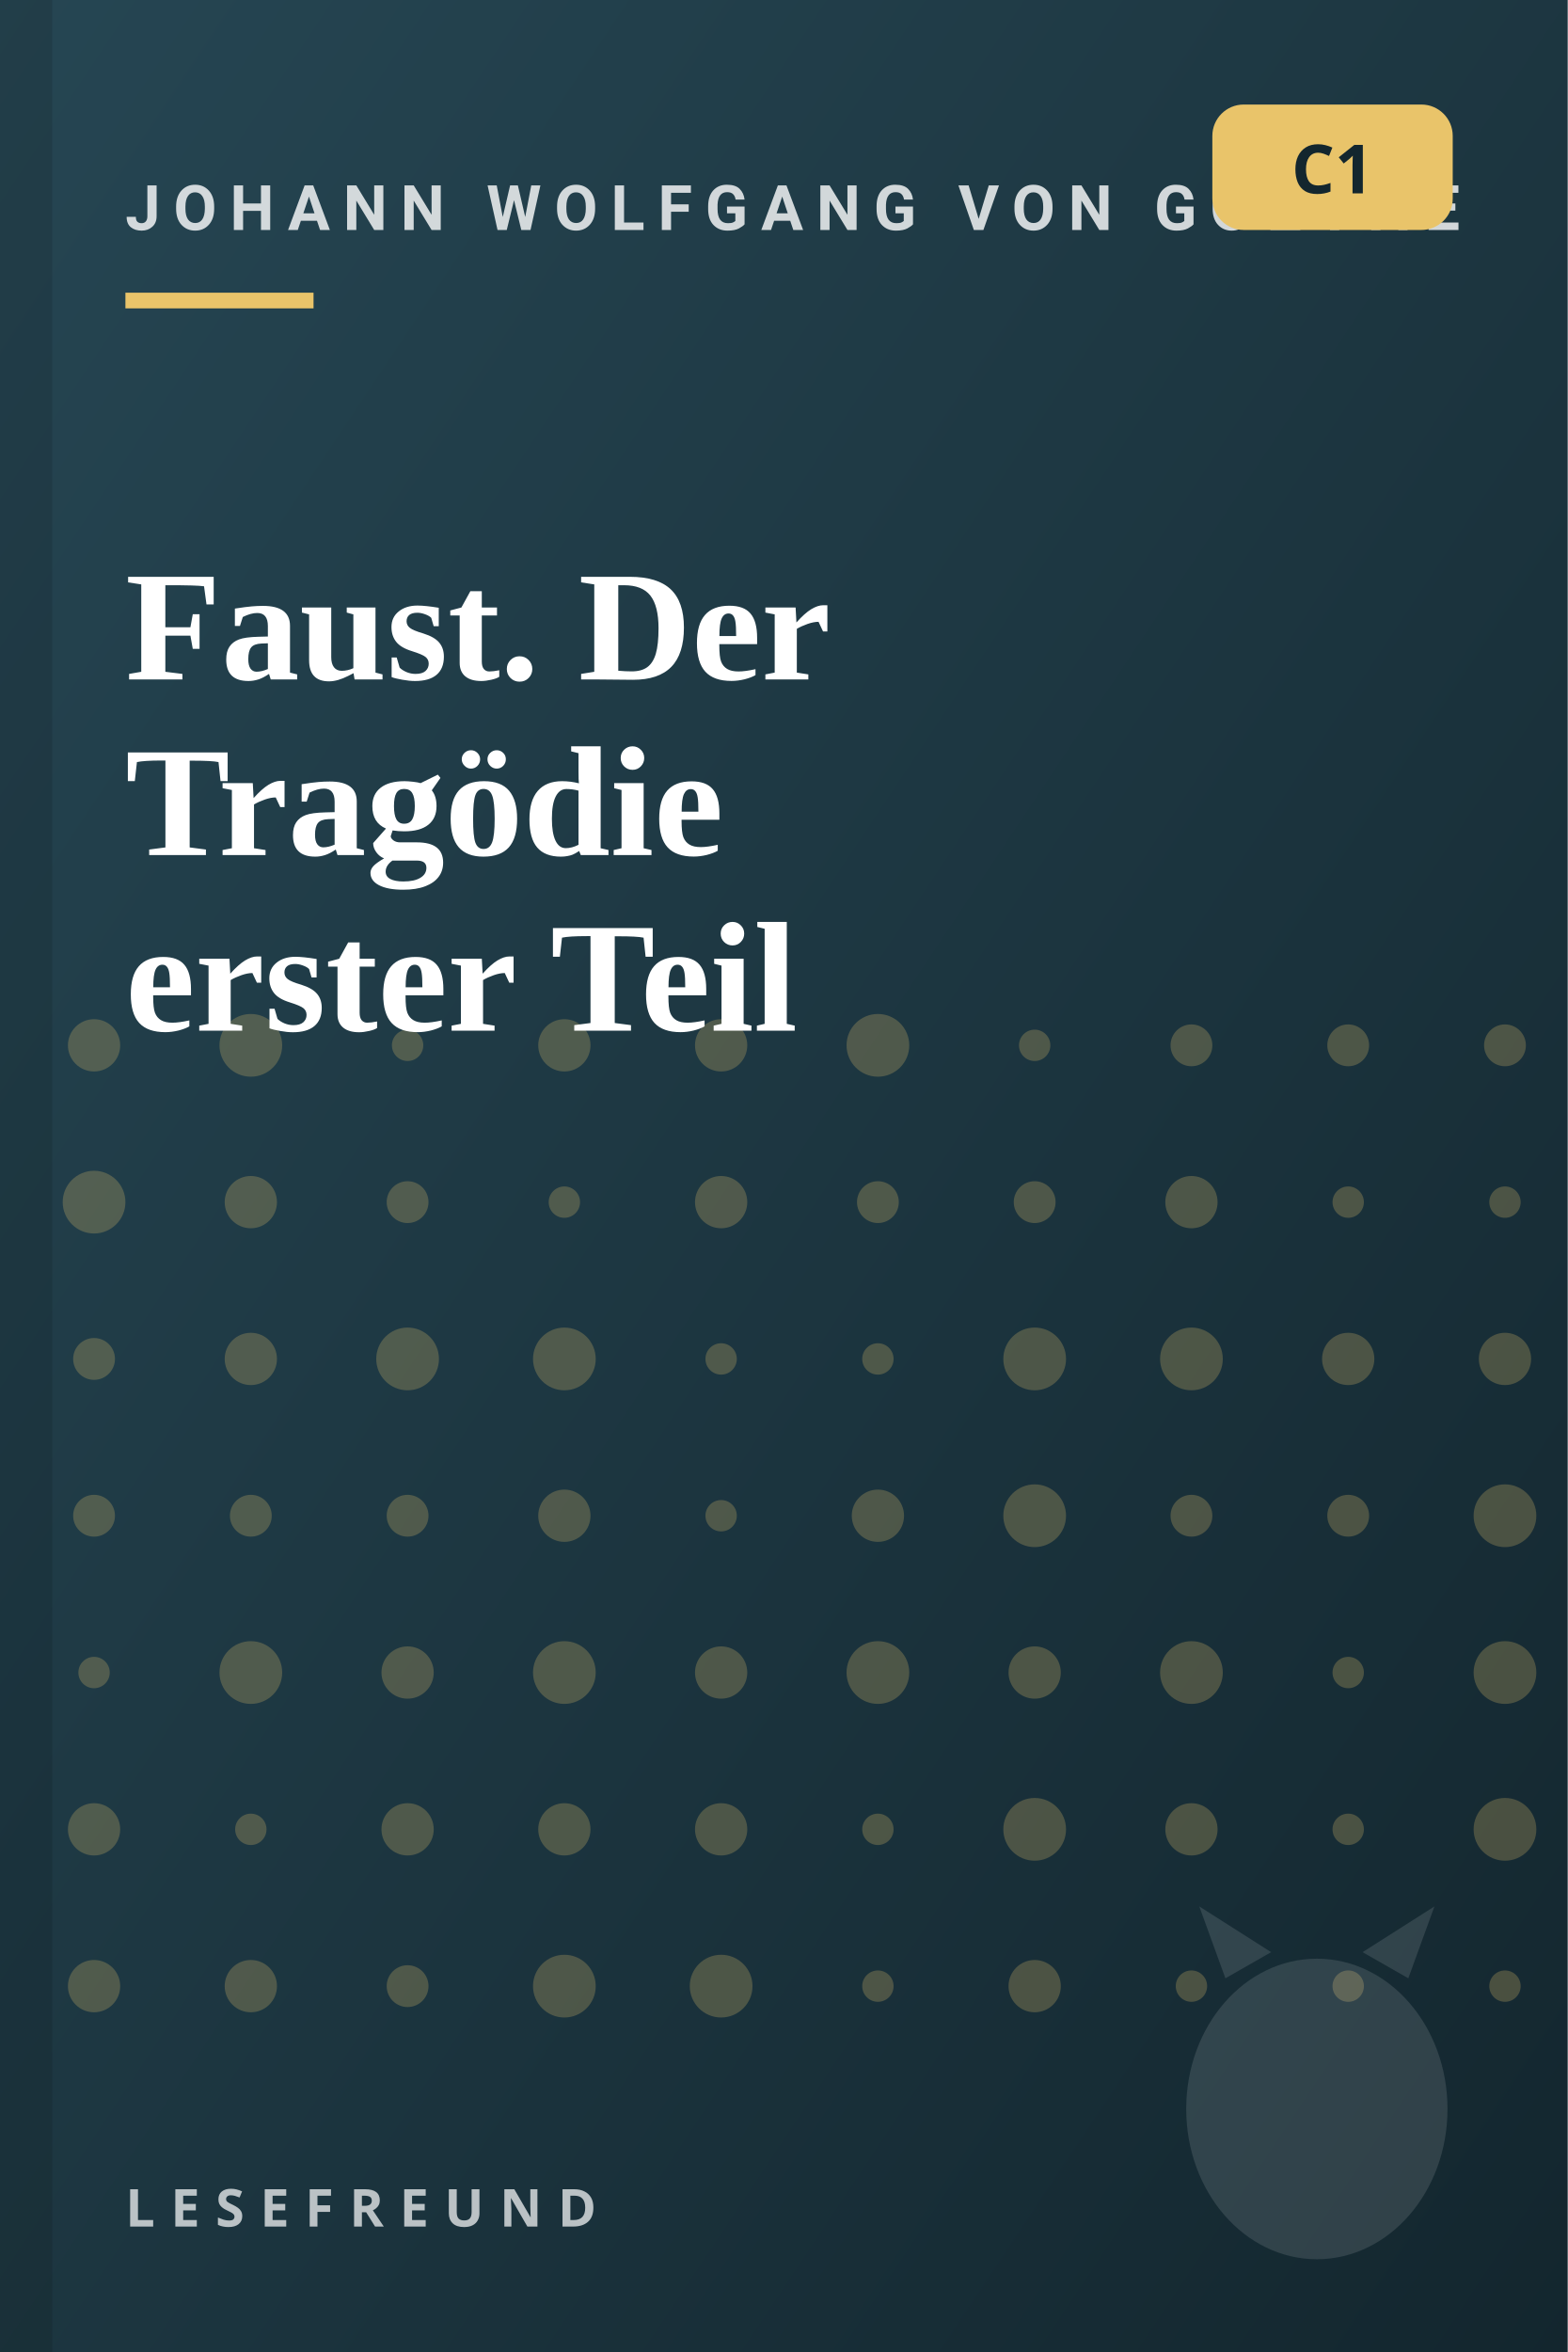
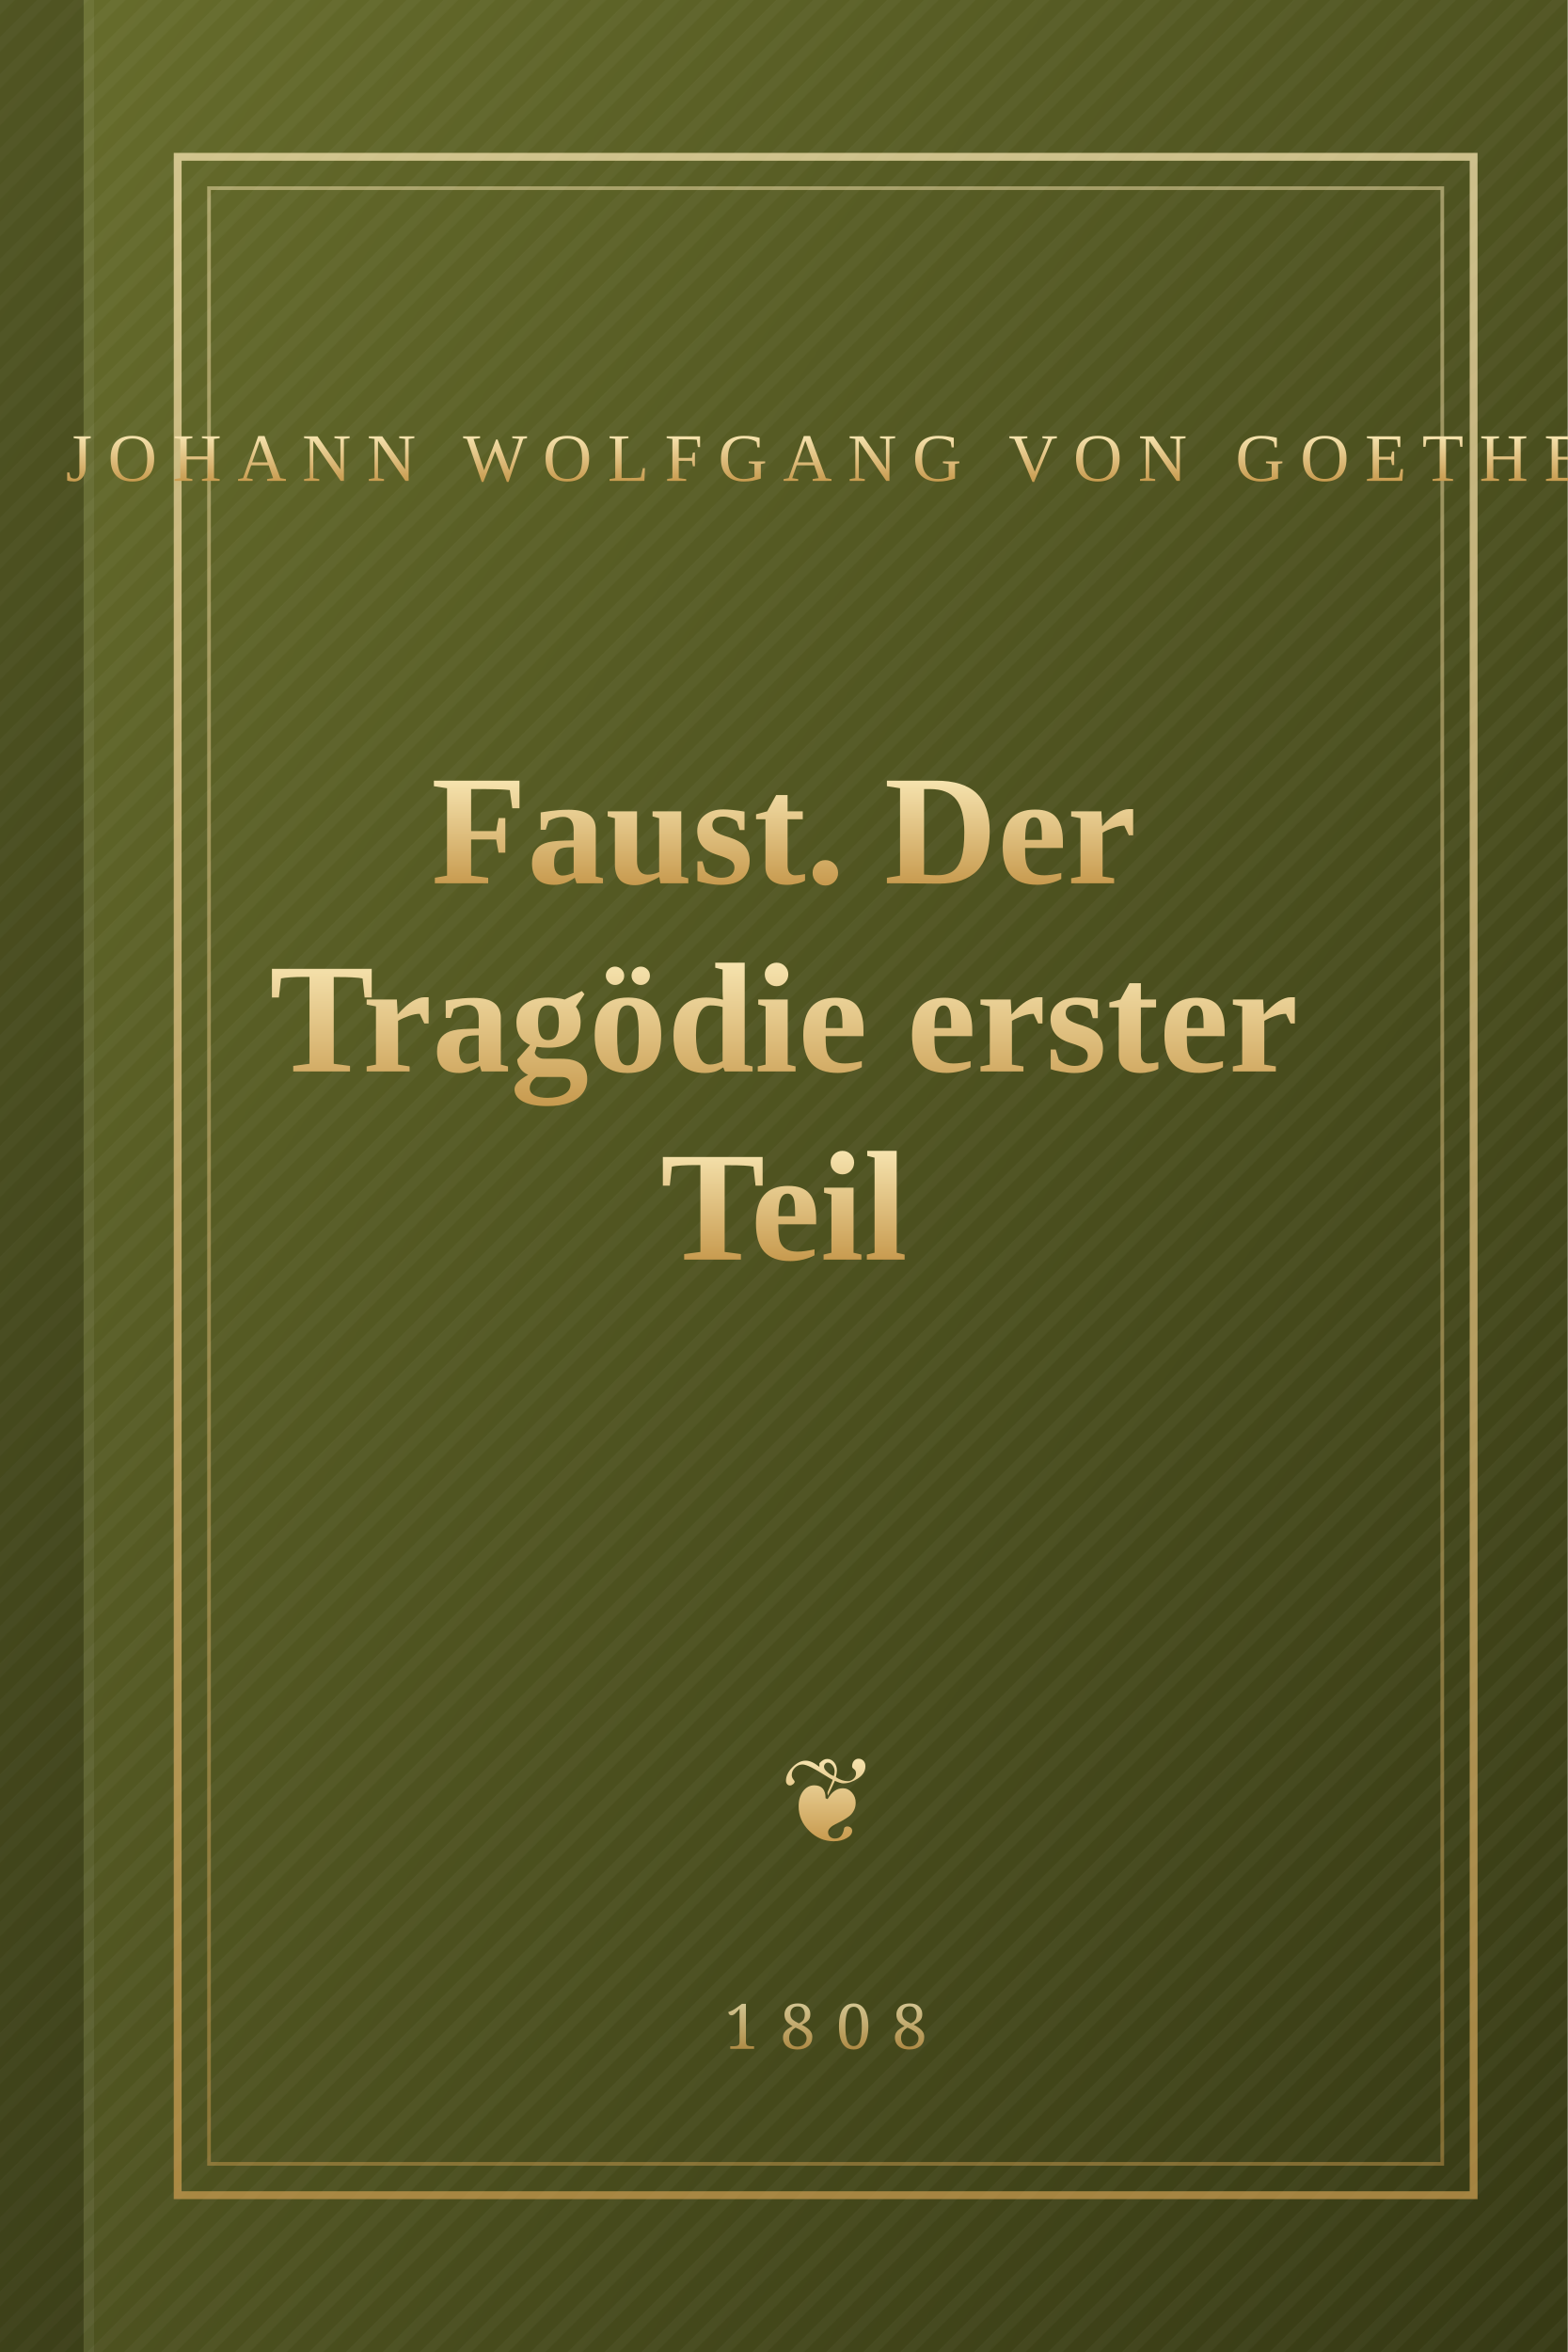
<svg xmlns="http://www.w3.org/2000/svg" viewBox="0 0 300 450" width="300" height="450">
  <defs>
-     <linearGradient id="g" x1="0" y1="0" x2="1" y2="1">
-       <stop offset="0" stop-color="#264653" />
-       <stop offset="1" stop-color="#13262e" />
+     <linearGradient id="c" x1="0" y1="0" x2="1" y2="1">
+       <stop offset="0" stop-color="hsl(65 42% 30%)" />
+       <stop offset="1" stop-color="hsl(65 48% 15%)" />
+     </linearGradient>
+     <pattern id="w" width="5" height="5" patternUnits="userSpaceOnUse" patternTransform="rotate(45)">
+       <rect width="2" height="5" fill="#fff" opacity=".035" />
+     </pattern>
+     <linearGradient id="g" x1="0" y1="0" x2="0" y2="1">
+       <stop offset="0" stop-color="#f6e3ae" />
+       <stop offset="1" stop-color="#c79a4e" />
    </linearGradient>
  </defs>
-   <rect width="300" height="450" fill="url(#g)" />
-   <circle cx="18" cy="200" r="5" fill="#e9c46a" opacity=".25" />
-   <circle cx="48" cy="200" r="6" fill="#e9c46a" opacity=".25" />
-   <circle cx="78" cy="200" r="3" fill="#e9c46a" opacity=".25" />
-   <circle cx="108" cy="200" r="5" fill="#e9c46a" opacity=".25" />
-   <circle cx="138" cy="200" r="5" fill="#e9c46a" opacity=".25" />
-   <circle cx="168" cy="200" r="6" fill="#e9c46a" opacity=".25" />
-   <circle cx="198" cy="200" r="3" fill="#e9c46a" opacity=".25" />
-   <circle cx="228" cy="200" r="4" fill="#e9c46a" opacity=".25" />
-   <circle cx="258" cy="200" r="4" fill="#e9c46a" opacity=".25" />
-   <circle cx="288" cy="200" r="4" fill="#e9c46a" opacity=".25" />
-   <circle cx="18" cy="230" r="6" fill="#e9c46a" opacity=".25" />
-   <circle cx="48" cy="230" r="5" fill="#e9c46a" opacity=".25" />
-   <circle cx="78" cy="230" r="4" fill="#e9c46a" opacity=".25" />
-   <circle cx="108" cy="230" r="3" fill="#e9c46a" opacity=".25" />
-   <circle cx="138" cy="230" r="5" fill="#e9c46a" opacity=".25" />
-   <circle cx="168" cy="230" r="4" fill="#e9c46a" opacity=".25" />
-   <circle cx="198" cy="230" r="4" fill="#e9c46a" opacity=".25" />
-   <circle cx="228" cy="230" r="5" fill="#e9c46a" opacity=".25" />
-   <circle cx="258" cy="230" r="3" fill="#e9c46a" opacity=".25" />
-   <circle cx="288" cy="230" r="3" fill="#e9c46a" opacity=".25" />
-   <circle cx="18" cy="260" r="4" fill="#e9c46a" opacity=".25" />
-   <circle cx="48" cy="260" r="5" fill="#e9c46a" opacity=".25" />
-   <circle cx="78" cy="260" r="6" fill="#e9c46a" opacity=".25" />
-   <circle cx="108" cy="260" r="6" fill="#e9c46a" opacity=".25" />
-   <circle cx="138" cy="260" r="3" fill="#e9c46a" opacity=".25" />
-   <circle cx="168" cy="260" r="3" fill="#e9c46a" opacity=".25" />
-   <circle cx="198" cy="260" r="6" fill="#e9c46a" opacity=".25" />
-   <circle cx="228" cy="260" r="6" fill="#e9c46a" opacity=".25" />
-   <circle cx="258" cy="260" r="5" fill="#e9c46a" opacity=".25" />
-   <circle cx="288" cy="260" r="5" fill="#e9c46a" opacity=".25" />
-   <circle cx="18" cy="290" r="4" fill="#e9c46a" opacity=".25" />
-   <circle cx="48" cy="290" r="4" fill="#e9c46a" opacity=".25" />
-   <circle cx="78" cy="290" r="4" fill="#e9c46a" opacity=".25" />
-   <circle cx="108" cy="290" r="5" fill="#e9c46a" opacity=".25" />
-   <circle cx="138" cy="290" r="3" fill="#e9c46a" opacity=".25" />
-   <circle cx="168" cy="290" r="5" fill="#e9c46a" opacity=".25" />
-   <circle cx="198" cy="290" r="6" fill="#e9c46a" opacity=".25" />
-   <circle cx="228" cy="290" r="4" fill="#e9c46a" opacity=".25" />
-   <circle cx="258" cy="290" r="4" fill="#e9c46a" opacity=".25" />
-   <circle cx="288" cy="290" r="6" fill="#e9c46a" opacity=".25" />
-   <circle cx="18" cy="320" r="3" fill="#e9c46a" opacity=".25" />
-   <circle cx="48" cy="320" r="6" fill="#e9c46a" opacity=".25" />
-   <circle cx="78" cy="320" r="5" fill="#e9c46a" opacity=".25" />
-   <circle cx="108" cy="320" r="6" fill="#e9c46a" opacity=".25" />
-   <circle cx="138" cy="320" r="5" fill="#e9c46a" opacity=".25" />
-   <circle cx="168" cy="320" r="6" fill="#e9c46a" opacity=".25" />
-   <circle cx="198" cy="320" r="5" fill="#e9c46a" opacity=".25" />
-   <circle cx="228" cy="320" r="6" fill="#e9c46a" opacity=".25" />
-   <circle cx="258" cy="320" r="3" fill="#e9c46a" opacity=".25" />
-   <circle cx="288" cy="320" r="6" fill="#e9c46a" opacity=".25" />
-   <circle cx="18" cy="350" r="5" fill="#e9c46a" opacity=".25" />
-   <circle cx="48" cy="350" r="3" fill="#e9c46a" opacity=".25" />
-   <circle cx="78" cy="350" r="5" fill="#e9c46a" opacity=".25" />
-   <circle cx="108" cy="350" r="5" fill="#e9c46a" opacity=".25" />
-   <circle cx="138" cy="350" r="5" fill="#e9c46a" opacity=".25" />
-   <circle cx="168" cy="350" r="3" fill="#e9c46a" opacity=".25" />
-   <circle cx="198" cy="350" r="6" fill="#e9c46a" opacity=".25" />
-   <circle cx="228" cy="350" r="5" fill="#e9c46a" opacity=".25" />
-   <circle cx="258" cy="350" r="3" fill="#e9c46a" opacity=".25" />
-   <circle cx="288" cy="350" r="6" fill="#e9c46a" opacity=".25" />
-   <circle cx="18" cy="380" r="5" fill="#e9c46a" opacity=".25" />
-   <circle cx="48" cy="380" r="5" fill="#e9c46a" opacity=".25" />
-   <circle cx="78" cy="380" r="4" fill="#e9c46a" opacity=".25" />
-   <circle cx="108" cy="380" r="6" fill="#e9c46a" opacity=".25" />
-   <circle cx="138" cy="380" r="6" fill="#e9c46a" opacity=".25" />
-   <circle cx="168" cy="380" r="3" fill="#e9c46a" opacity=".25" />
-   <circle cx="198" cy="380" r="5" fill="#e9c46a" opacity=".25" />
-   <circle cx="228" cy="380" r="3" fill="#e9c46a" opacity=".25" />
-   <circle cx="258" cy="380" r="3" fill="#e9c46a" opacity=".25" />
-   <circle cx="288" cy="380" r="3" fill="#e9c46a" opacity=".25" />
-   <rect x="0" y="0" width="10" height="450" fill="#000" opacity=".12" />
-   <text x="24" y="44" font-family="system-ui,-apple-system,Segoe UI,Roboto,sans-serif" font-size="12" font-weight="700" letter-spacing="2.5" fill="#fff" opacity=".8">JOHANN WOLFGANG VON GOETHE</text>
-   <rect x="24" y="56" width="36" height="3" fill="#e9c46a" />
-   <text y="130" font-family="Georgia,'Iowan Old Style','Times New Roman',serif" font-size="30" font-weight="700" fill="#fff">
-     <tspan x="24" dy="0">Faust. Der</tspan>
-     <tspan x="24" dy="33.6">Tragödie</tspan>
-     <tspan x="24" dy="33.6">erster Teil</tspan>
-   </text>
-   <g transform="translate(212 356) scale(1.25)" fill="#fff" opacity="0.12">
-     <path d="M18 18l-4-11 11 7zM46 18l4-11-11 7z" />
-     <ellipse cx="32" cy="38" rx="20" ry="23" />
+   <rect width="300" height="450" fill="url(#c)" />
+   <rect width="300" height="450" fill="url(#w)" />
+   <rect x="0" y="0" width="16" height="450" fill="#000" opacity=".22" />
+   <rect x="16" y="0" width="2" height="450" fill="#fff" opacity=".06" />
+   <rect x="34" y="30" width="248" height="390" fill="none" stroke="url(#g)" stroke-width="1.5" opacity=".75" />
+   <rect x="40" y="36" width="236" height="378" fill="none" stroke="url(#g)" stroke-width=".7" opacity=".5" />
+   <text x="158" y="92" text-anchor="middle" font-family="Georgia,'Times New Roman',serif" font-size="13" letter-spacing="3" fill="url(#g)">JOHANN WOLFGANG VON GOETHE</text>
+   <path d="M118 112h80" stroke="url(#g)" stroke-width="1" />
+   <g font-family="Georgia,'Times New Roman',serif" font-weight="700" font-size="30" fill="url(#g)">
+     <text x="150" y="169" text-anchor="middle">Faust. Der</text>
+     <text x="150" y="205" text-anchor="middle">Tragödie erster</text>
+     <text x="150" y="241" text-anchor="middle">Teil</text>
  </g>
-   <text x="24" y="426" font-family="system-ui,sans-serif" font-size="10" font-weight="800" letter-spacing="3" fill="#fff" opacity=".7">LESEFREUND</text>
-   <rect x="232" y="20" width="46" height="24" rx="6" fill="#e9c46a" />
-   <text x="255" y="37" text-anchor="middle" font-family="system-ui,sans-serif" font-size="13" font-weight="800" fill="#13262e">C1</text>
+   <text x="158" y="352" text-anchor="middle" font-size="22" fill="url(#g)">❦</text>
+   <text x="158" y="392" text-anchor="middle" font-family="Georgia,serif" font-size="12" letter-spacing="4" fill="url(#g)" opacity=".8">1808</text>
</svg>
